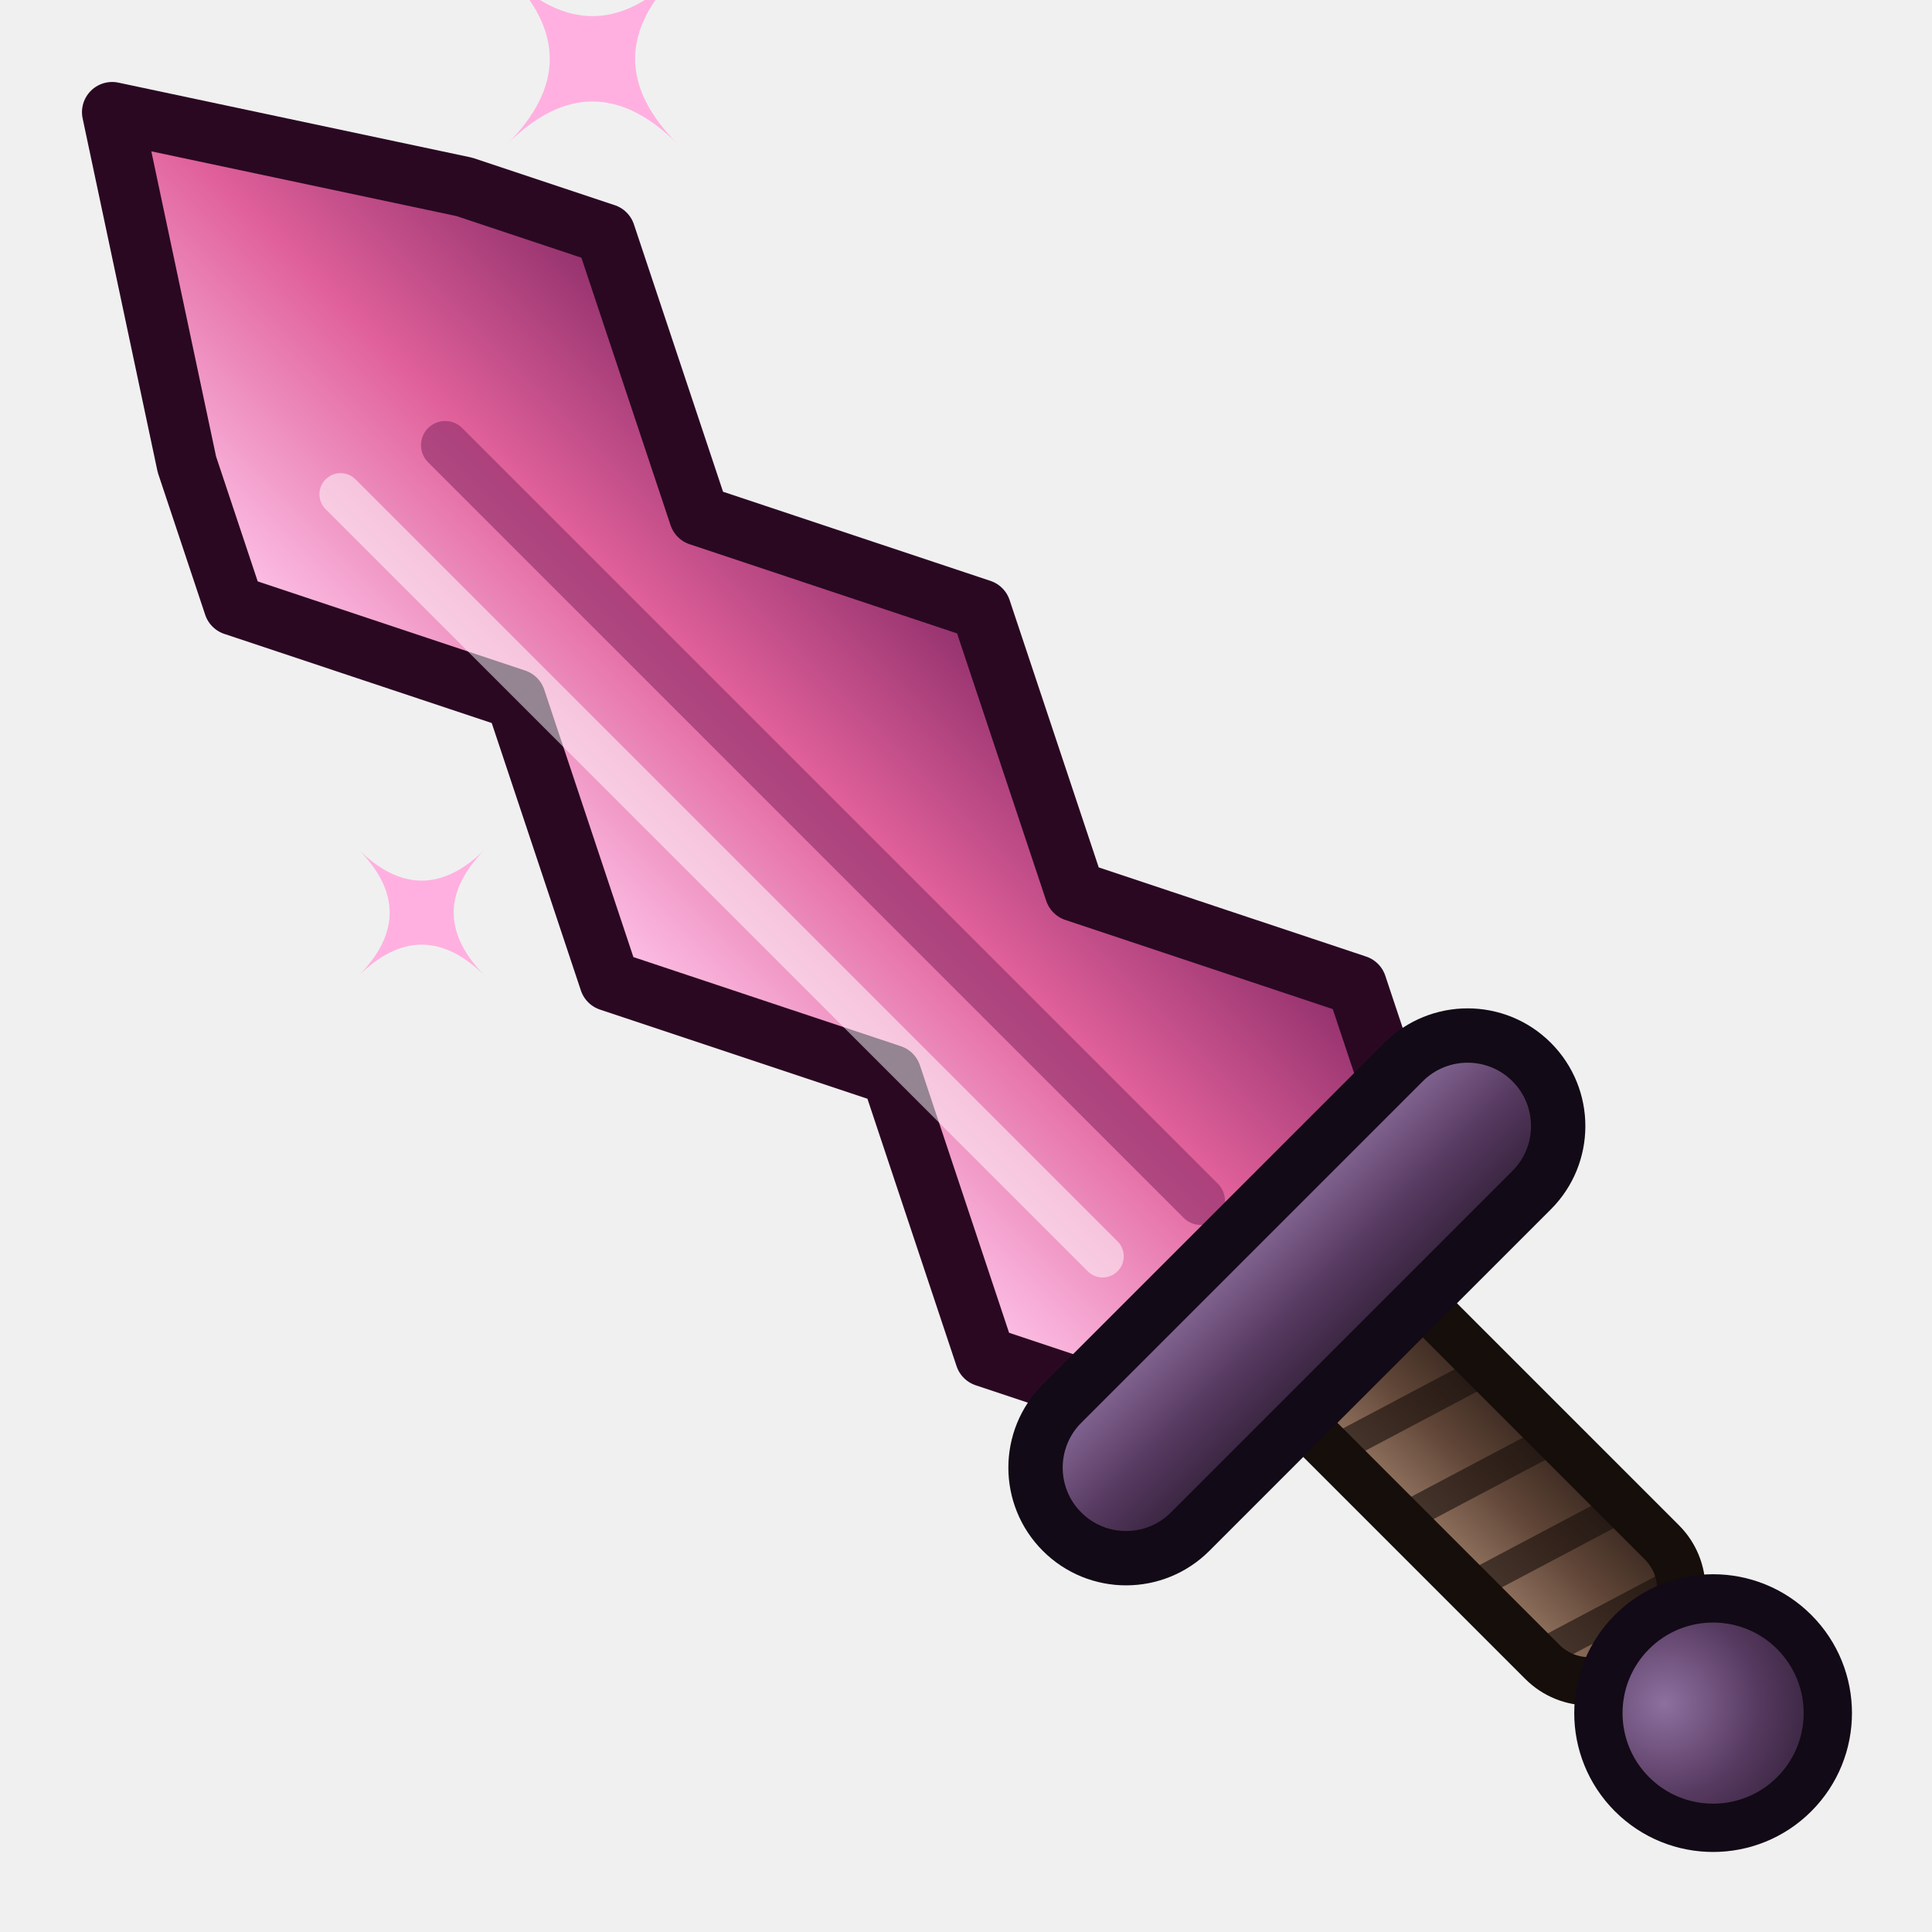
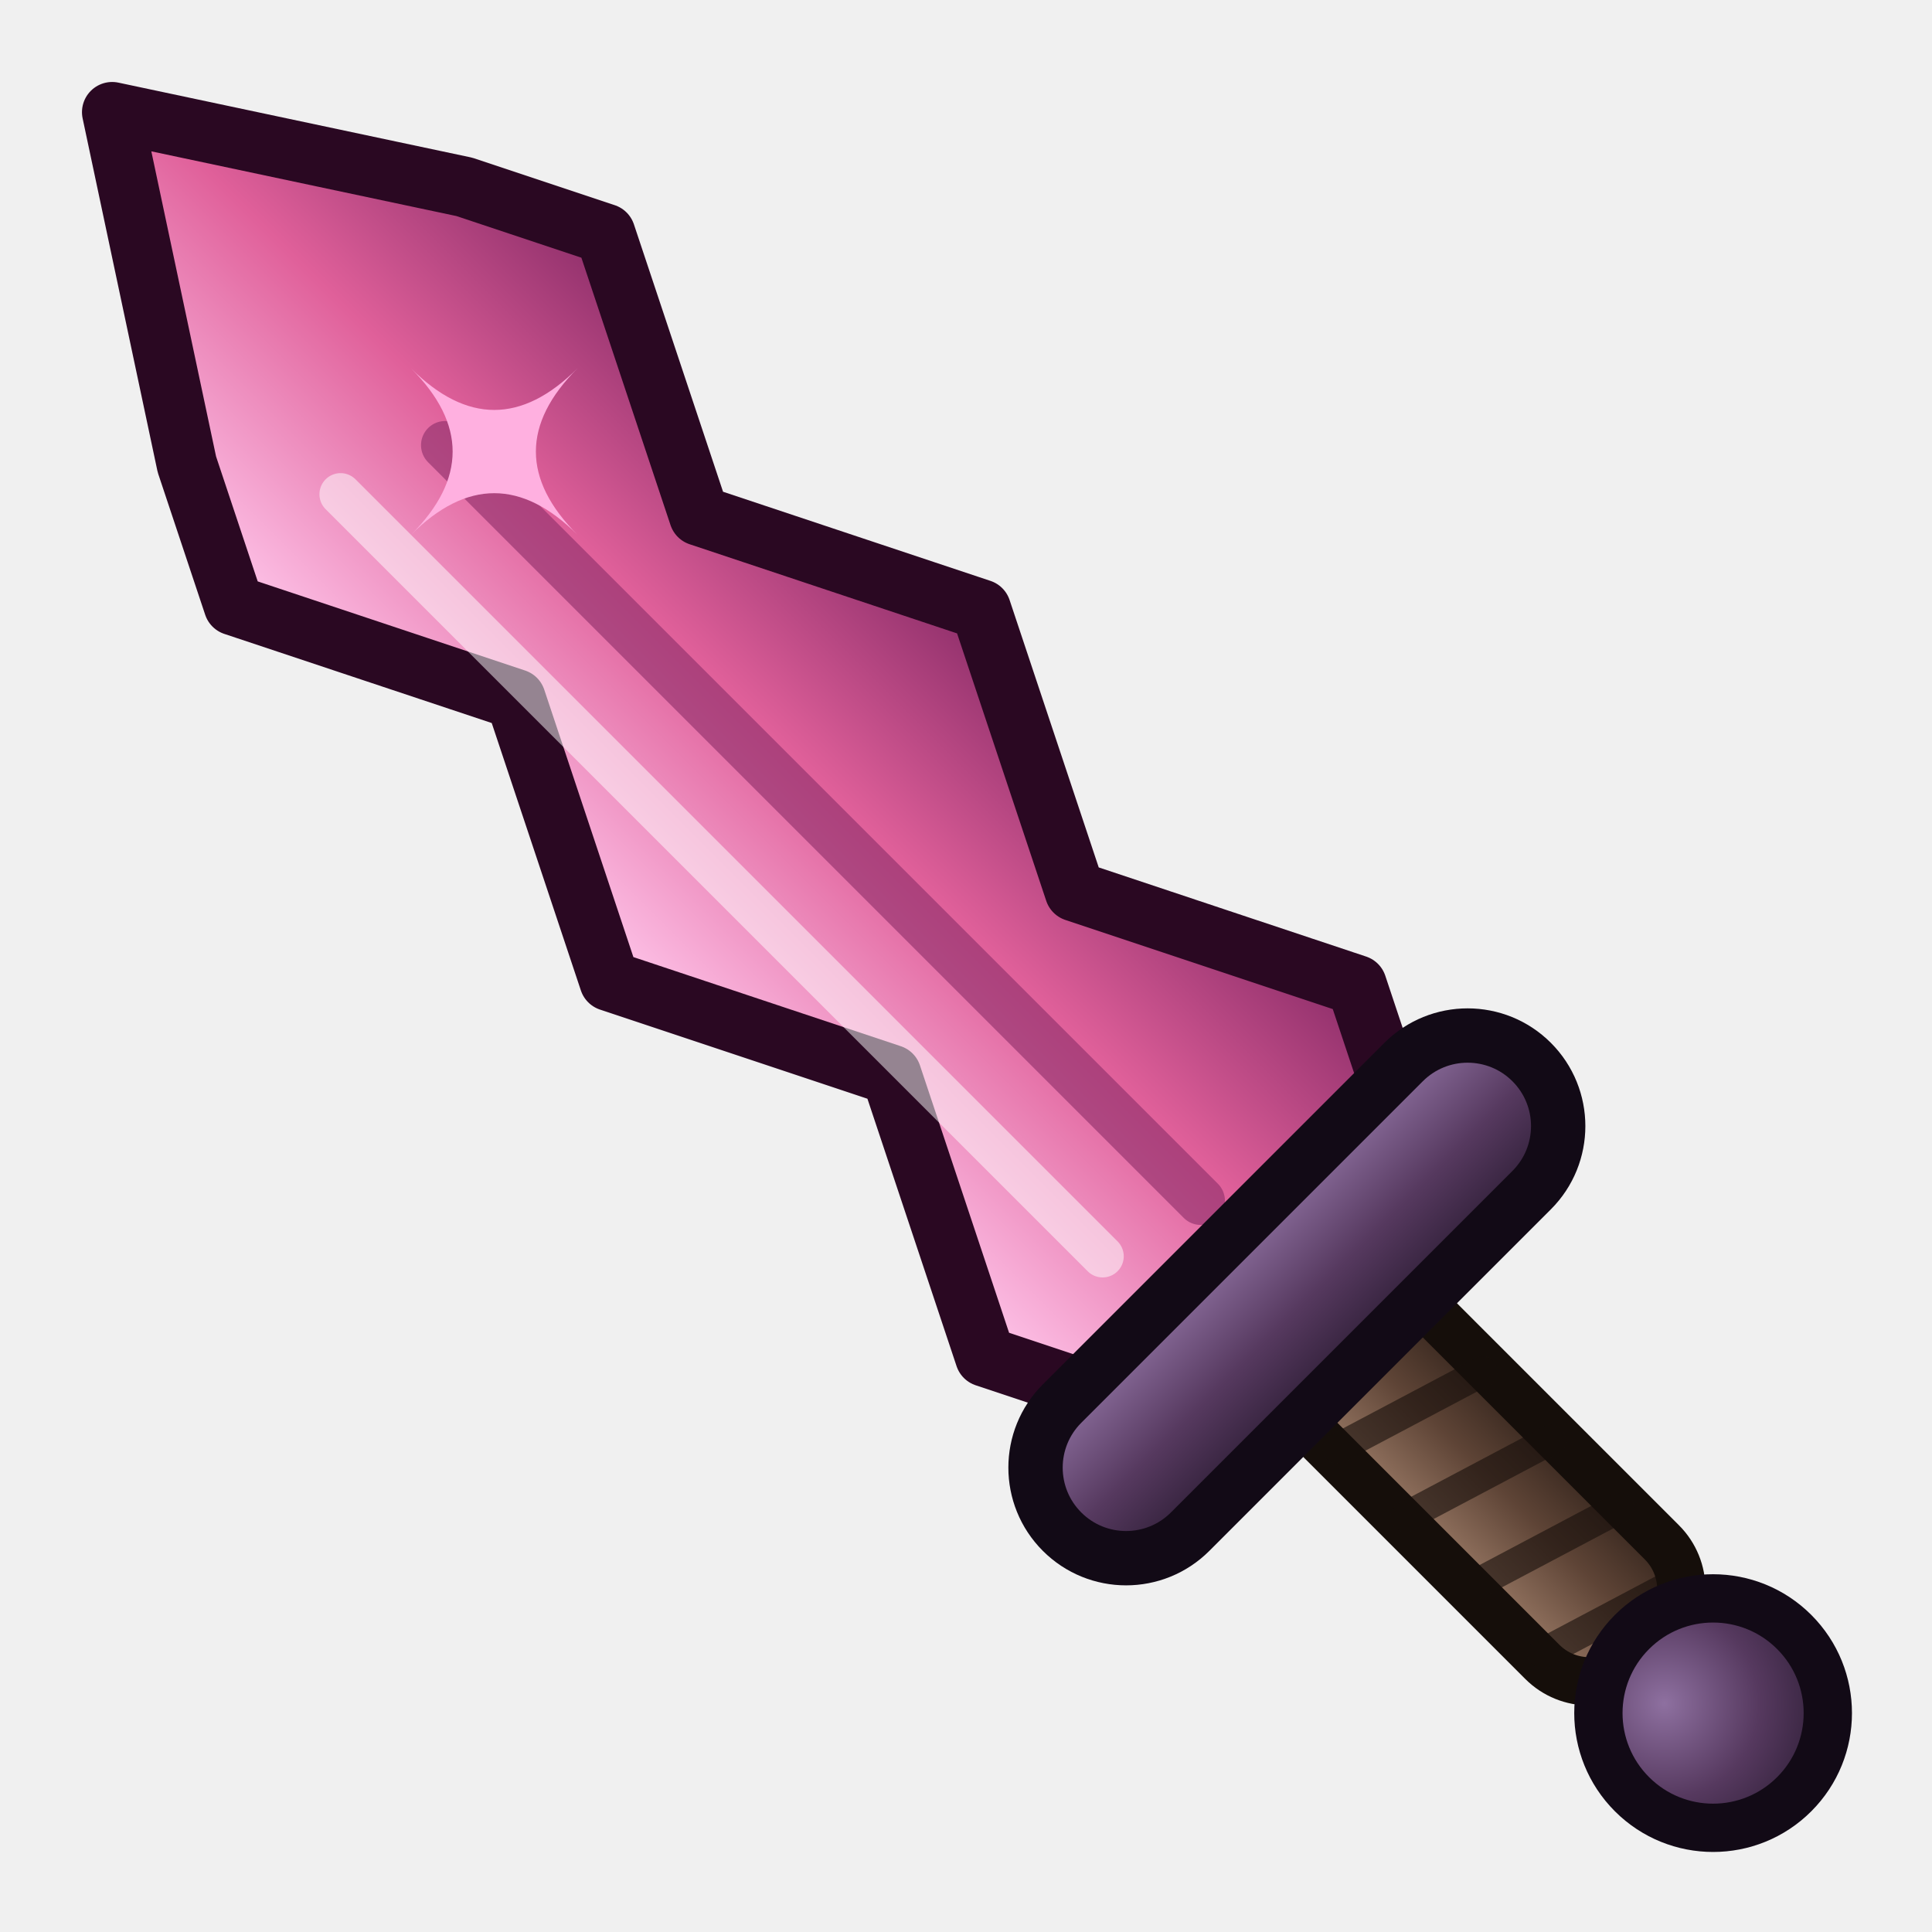
<svg xmlns="http://www.w3.org/2000/svg" data-generated="modern_icons.py" viewBox="0 0 64 64">
  <defs>
    <linearGradient id="g1" x1="0" y1="0" x2="1" y2="0">
      <stop offset="0" stop-color="#ffc8ec" />
      <stop offset=".55" stop-color="#e0609a" />
      <stop offset="1" stop-color="#8a2c68" />
    </linearGradient>
    <linearGradient id="g2" x1="0" y1="0" x2="1" y2="0">
      <stop offset="0" stop-color="#9a7a66" />
      <stop offset=".55" stop-color="#5e4436" />
      <stop offset="1" stop-color="#35251d" />
    </linearGradient>
    <radialGradient id="g3" cx="0.38" cy="0.32" r="0.75">
      <stop offset="0" stop-color="#8e70a0" />
      <stop offset=".55" stop-color="#56395f" />
      <stop offset="1" stop-color="#2e1e36" />
    </radialGradient>
    <linearGradient id="g4" x1="0" y1="0" x2="0" y2="1">
      <stop offset="0" stop-color="#8e70a0" />
      <stop offset=".55" stop-color="#56395f" />
      <stop offset="1" stop-color="#2e1e36" />
    </linearGradient>
  </defs>
  <g transform="rotate(-45 32 32)">
    <path d="M25.5 46 L23.3 41.6 L25.5 37.2 L27.7 32.8 L25.5 28.4 L23.3 24 L25.5 19.6 L27.7 15.2 L25.5 10.8 L23.3 6.4 L25.5 2 L32 -8 L38.5 2 L40.7 6.4 L38.5 10.8 L36.3 15.2 L38.5 19.6 L40.7 24 L38.5 28.4 L36.3 32.8 L38.5 37.2 L40.7 41.6 L38.5 46 Z" fill="url(#g1)" stroke="#2a0822" stroke-width="2" stroke-linejoin="round" stroke-linecap="round" />
    <path d="M32 43 L32 7.6" fill="none" stroke="#8a2c68" stroke-width="1.6" stroke-linecap="round" stroke-linejoin="round" opacity="0.6" />
    <path d="M28.4 42 L28.4 6.3" fill="none" stroke="#ffffff" stroke-width="1.4" stroke-linecap="round" stroke-linejoin="round" opacity="0.5" />
-     <path d="M44.5 -2 Q44.5 2 48.5 2 Q44.5 2 44.5 6 Q44.5 2 40.5 2 Q44.5 2 44.5 -2 Z" fill="#ffb0e0" />
-     <path d="M20.5 15 Q20.5 18 23.5 18 Q20.5 18 20.5 21 Q20.5 18 17.5 18 Q20.5 18 20.5 15 Z" fill="#ffb0e0" />
+     <path d="M33 5 Q33 8.9 36.9 8.9 Q33 8.9 33 12.8 Q33 8.9 29.1 8.9 Q33 8.9 33 5 Z" fill="#ffb0e0" />
    <rect x="29.2" y="49" width="5.6" height="15" rx="2.2" fill="url(#g2)" stroke="#150e0a" stroke-width="1.6" />
    <path d="M29.4 52 L34.6 53.6" fill="none" stroke="#150e0a" stroke-width="1" stroke-linecap="round" stroke-linejoin="round" opacity="0.6" />
    <path d="M29.4 55.2 L34.6 56.8" fill="none" stroke="#150e0a" stroke-width="1" stroke-linecap="round" stroke-linejoin="round" opacity="0.6" />
    <path d="M29.4 58.4 L34.6 60" fill="none" stroke="#150e0a" stroke-width="1" stroke-linecap="round" stroke-linejoin="round" opacity="0.6" />
    <path d="M29.4 61.6 L34.6 63.2" fill="none" stroke="#150e0a" stroke-width="1" stroke-linecap="round" stroke-linejoin="round" opacity="0.6" />
    <circle cx="32" cy="67" r="3.8" fill="url(#g3)" stroke="#120a16" stroke-width="1.6" />
    <rect x="21" y="44.5" width="22" height="6" rx="3" fill="url(#g4)" stroke="#120a16" stroke-width="1.8" />
  </g>
</svg>
